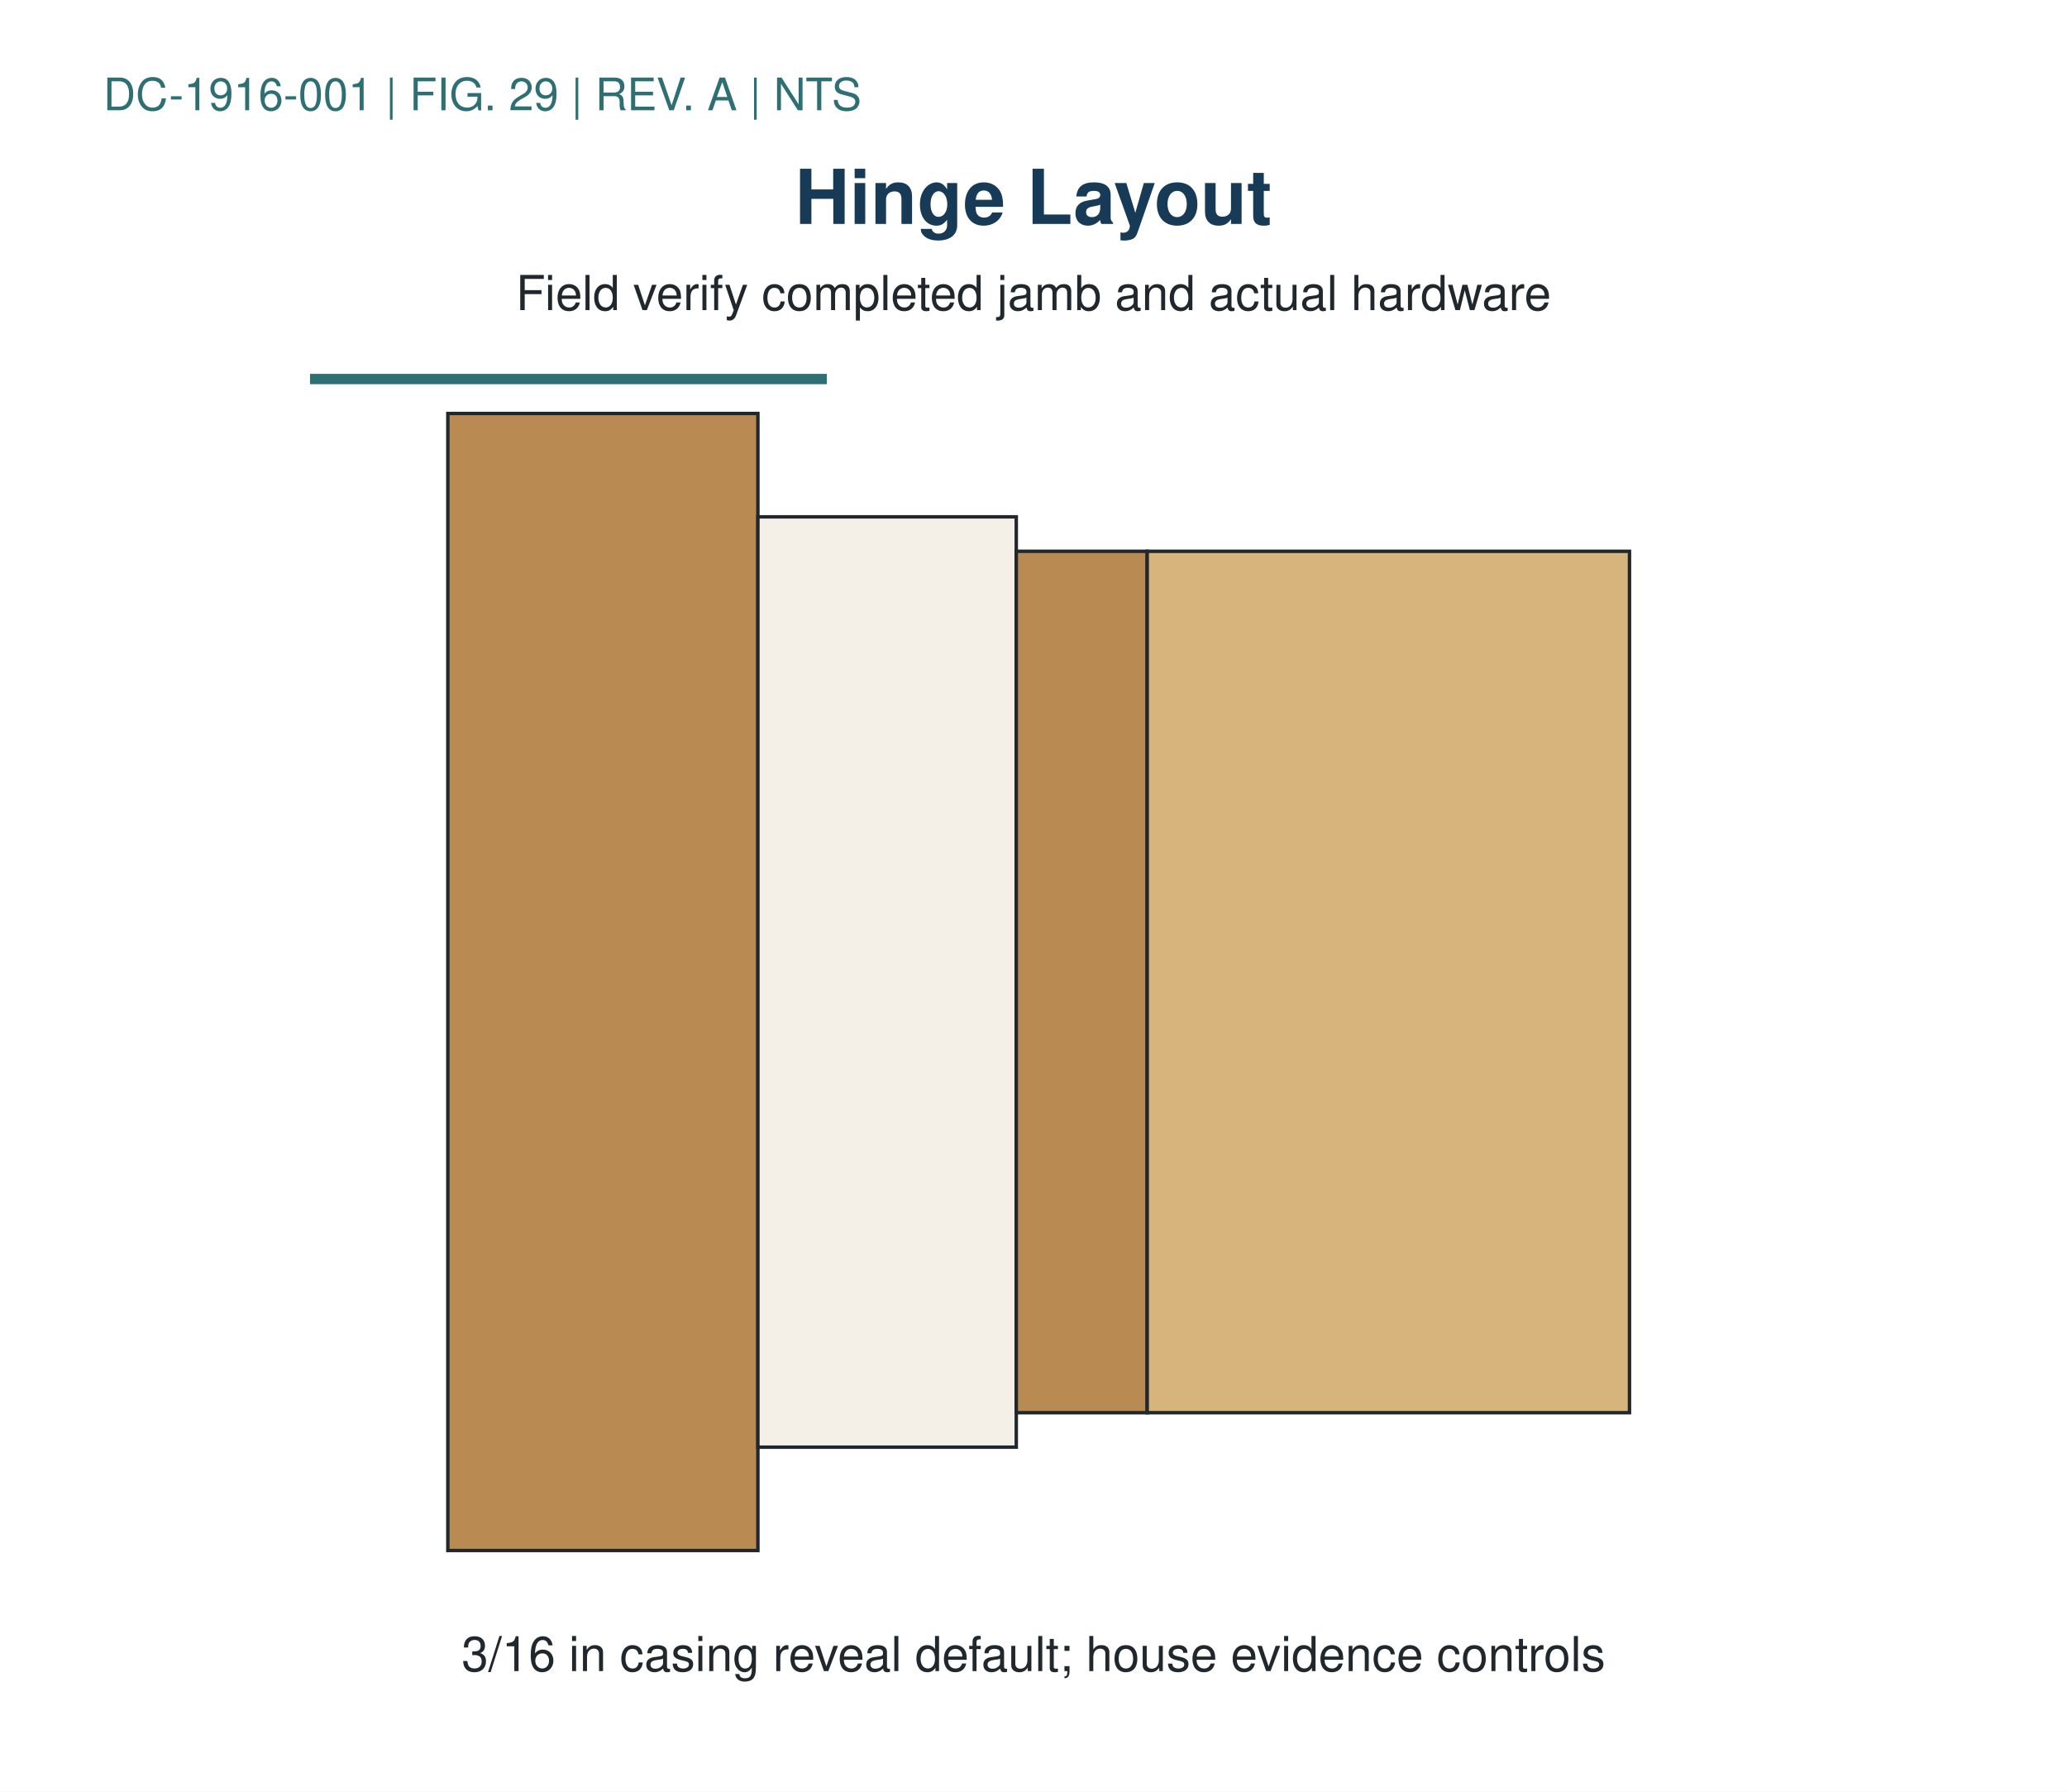
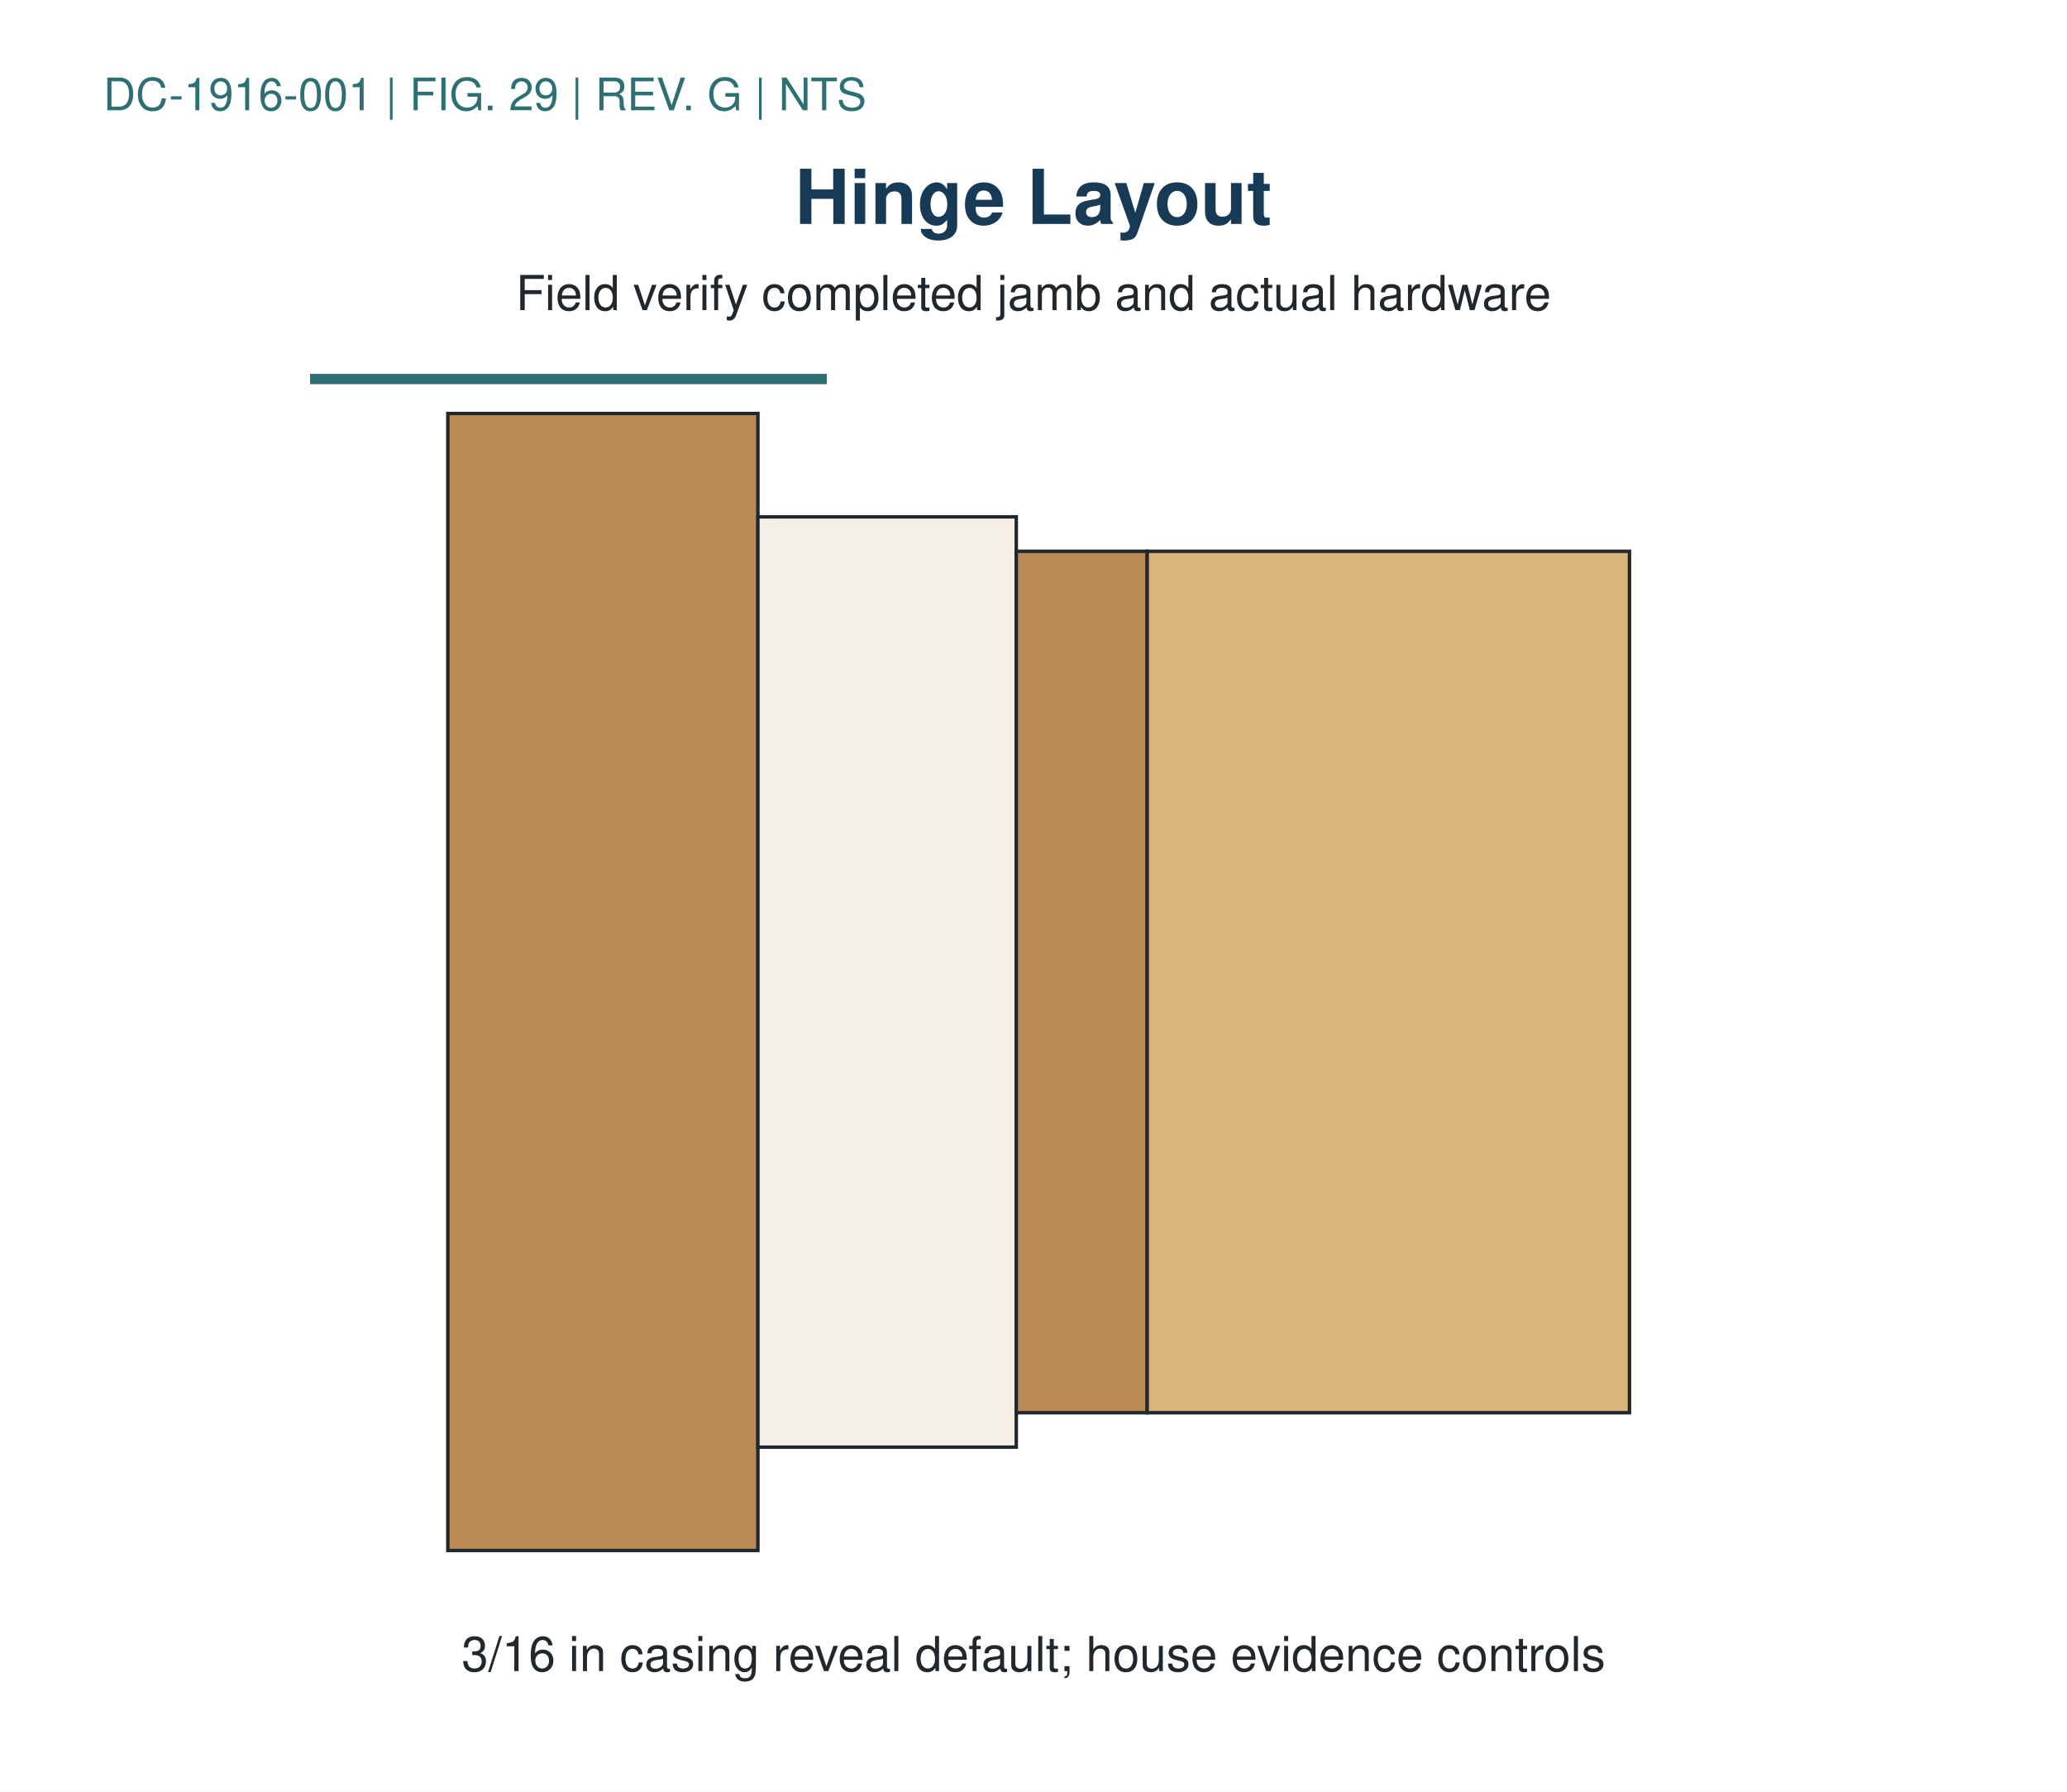
<svg xmlns="http://www.w3.org/2000/svg" width="600" height="520" viewBox="0 0 600 520">
  <defs>
    <marker id="a" markerWidth="8" markerHeight="8" refX="6" refY="3" orient="auto">
      <path d="M0,0 L0,6 L7,3 z" fill="#20272D" />
    </marker>
  </defs>
  <rect width="600" height="520" fill="white" />
-   <text x="30" y="32" font-family="Helvetica" font-size="13" fill="#2E6F73">DC-1916-001 | FIG. 29 | REV. A | NTS</text>
+   <text x="30" y="32" font-family="Helvetica" font-size="13" fill="#2E6F73">DC-1916-001 | FIG. 29 | REV. G | NTS</text>
  <text x="300" y="65" font-family="Helvetica" font-size="22" font-weight="bold" text-anchor="middle" fill="#173A56">Hinge Layout</text>
  <g font-family="Helvetica" font-size="14" fill="#20272D">
    <rect x="130" y="120" width="90" height="330" fill="#B98A52" stroke="#20272D" />
    <rect x="220" y="150" width="75" height="270" fill="#F4F0E8" stroke="#20272D" />
    <rect x="295" y="160" width="38" height="250" fill="#B98A52" stroke="#20272D" />
    <rect x="333" y="160" width="140" height="250" fill="#D7B47B" stroke="#20272D" />
    <path d="M90 110 H240" stroke="#2E6F73" stroke-width="3" />
    <text x="300" y="90" text-anchor="middle">Field verify completed jamb and actual hardware</text>
    <text x="300" y="485" text-anchor="middle">3/16 in casing reveal default; house evidence controls</text>
  </g>
</svg>
